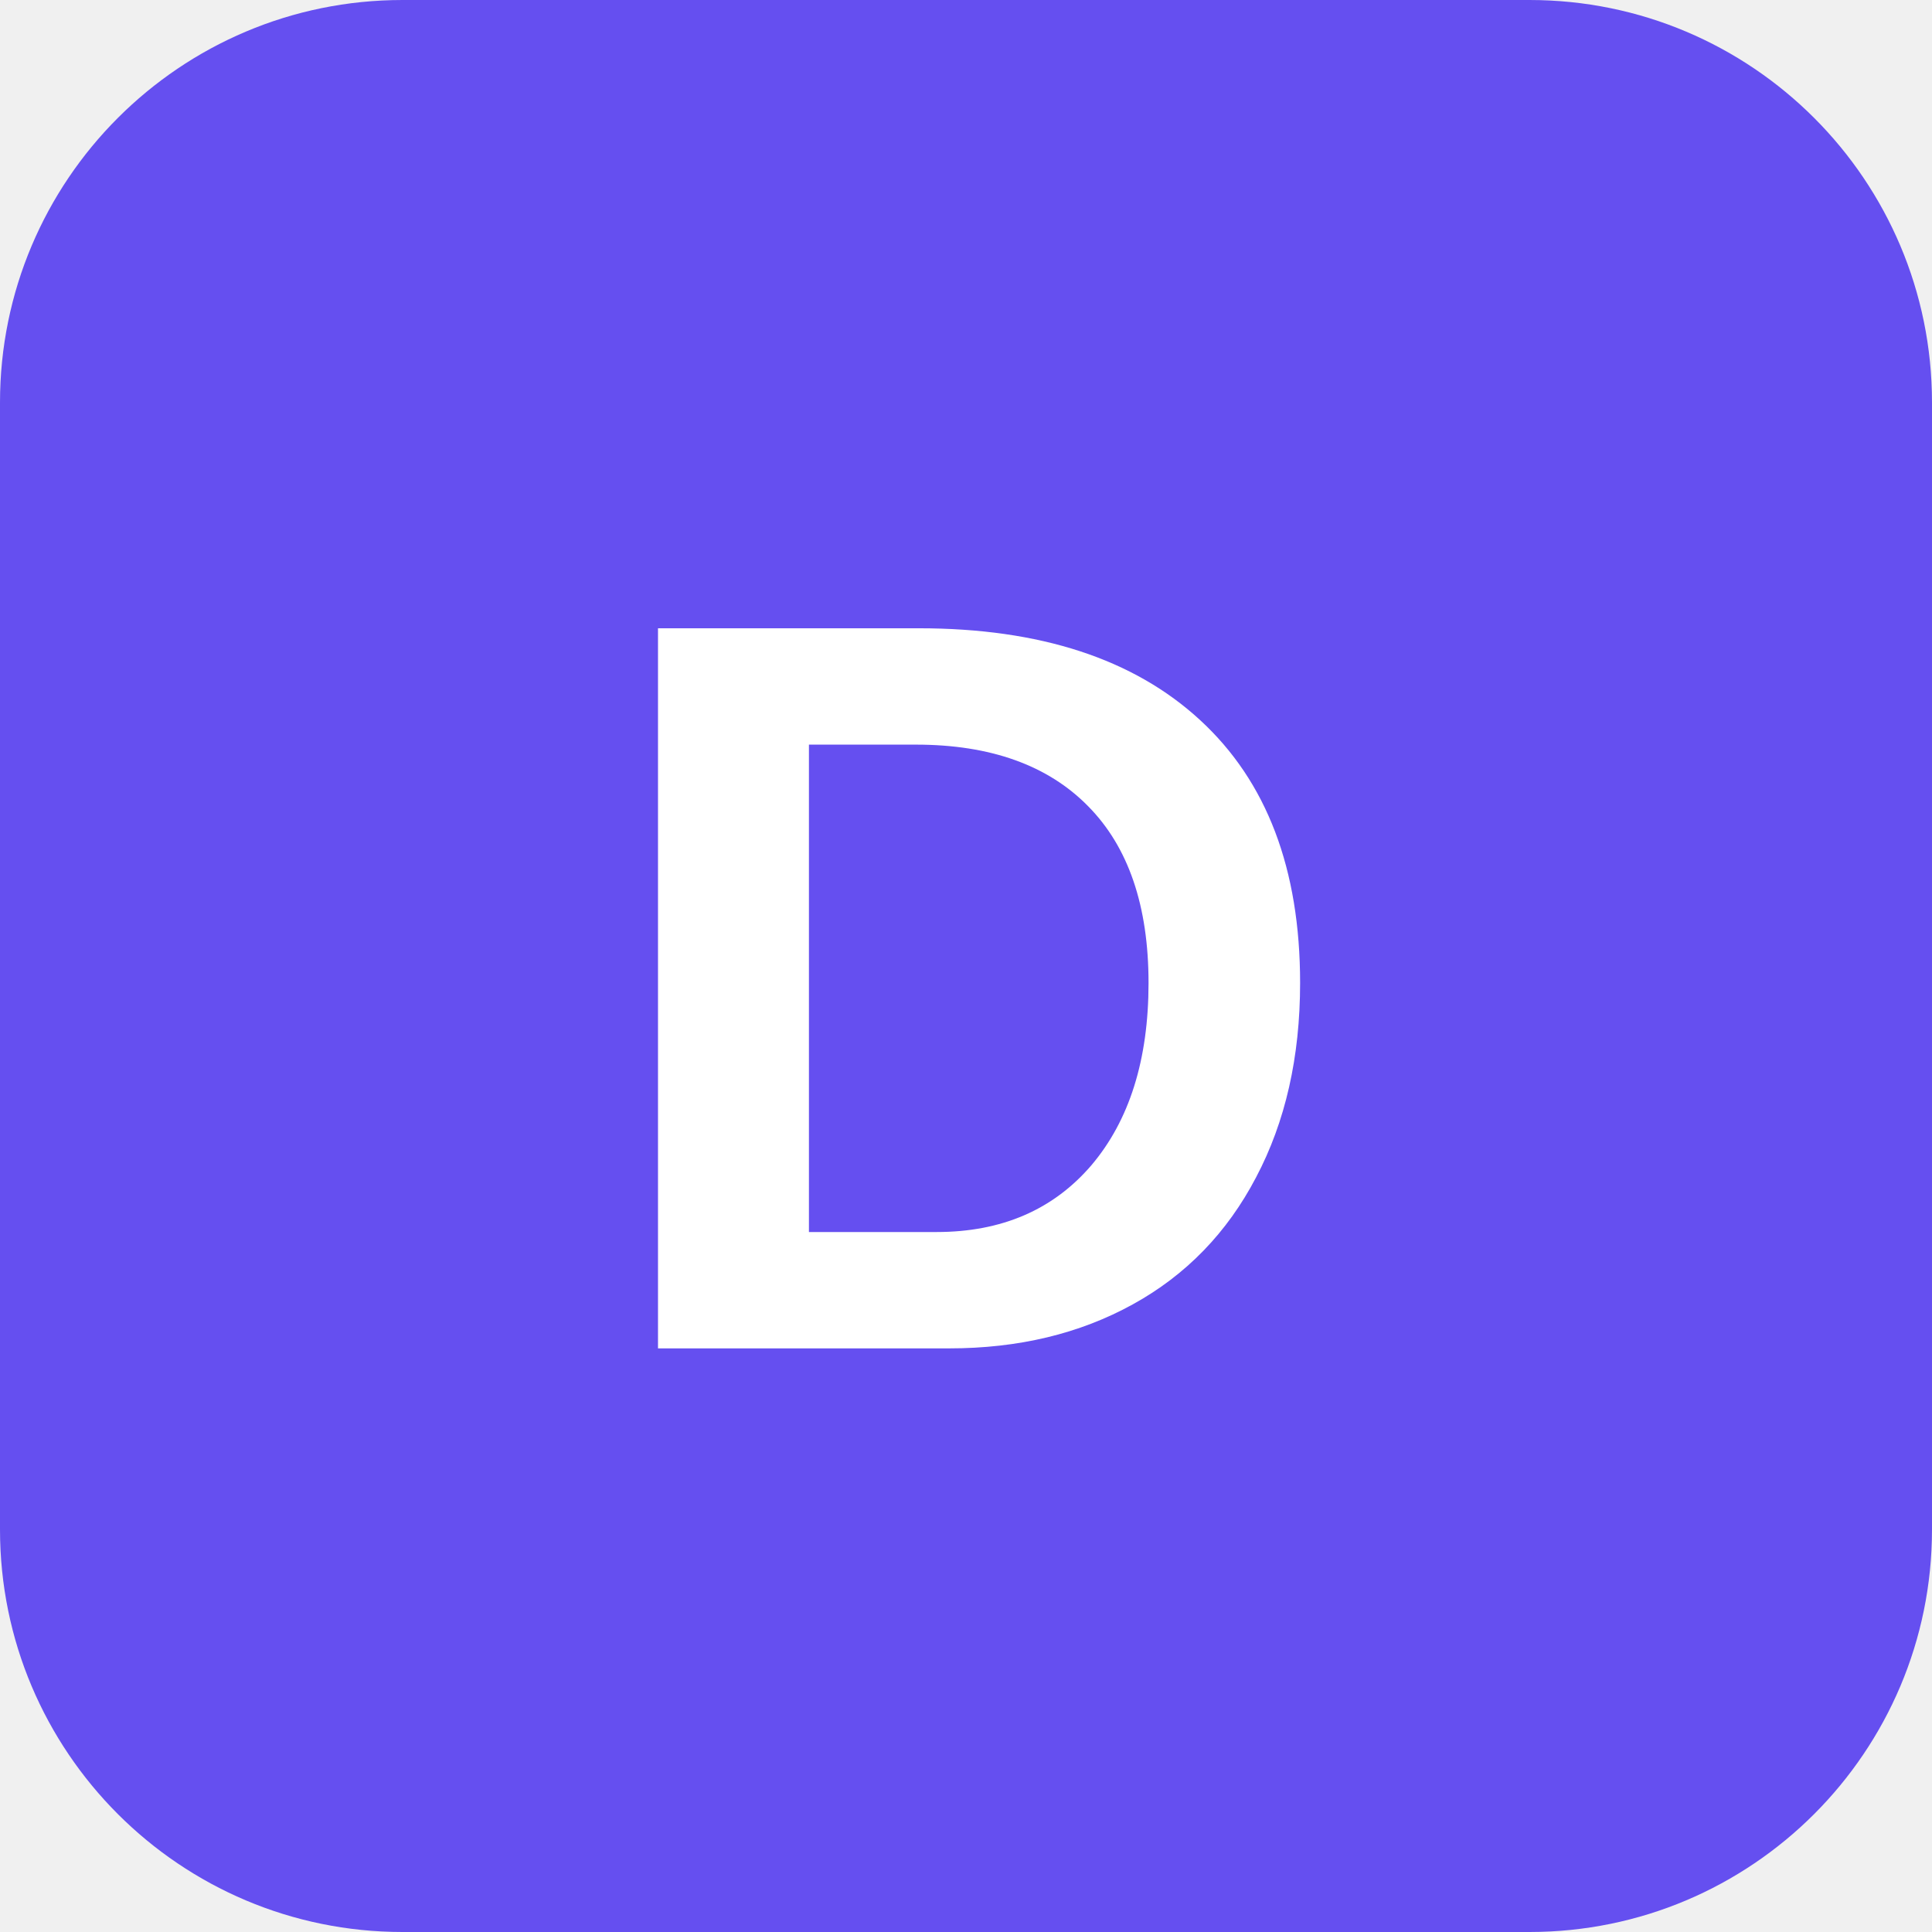
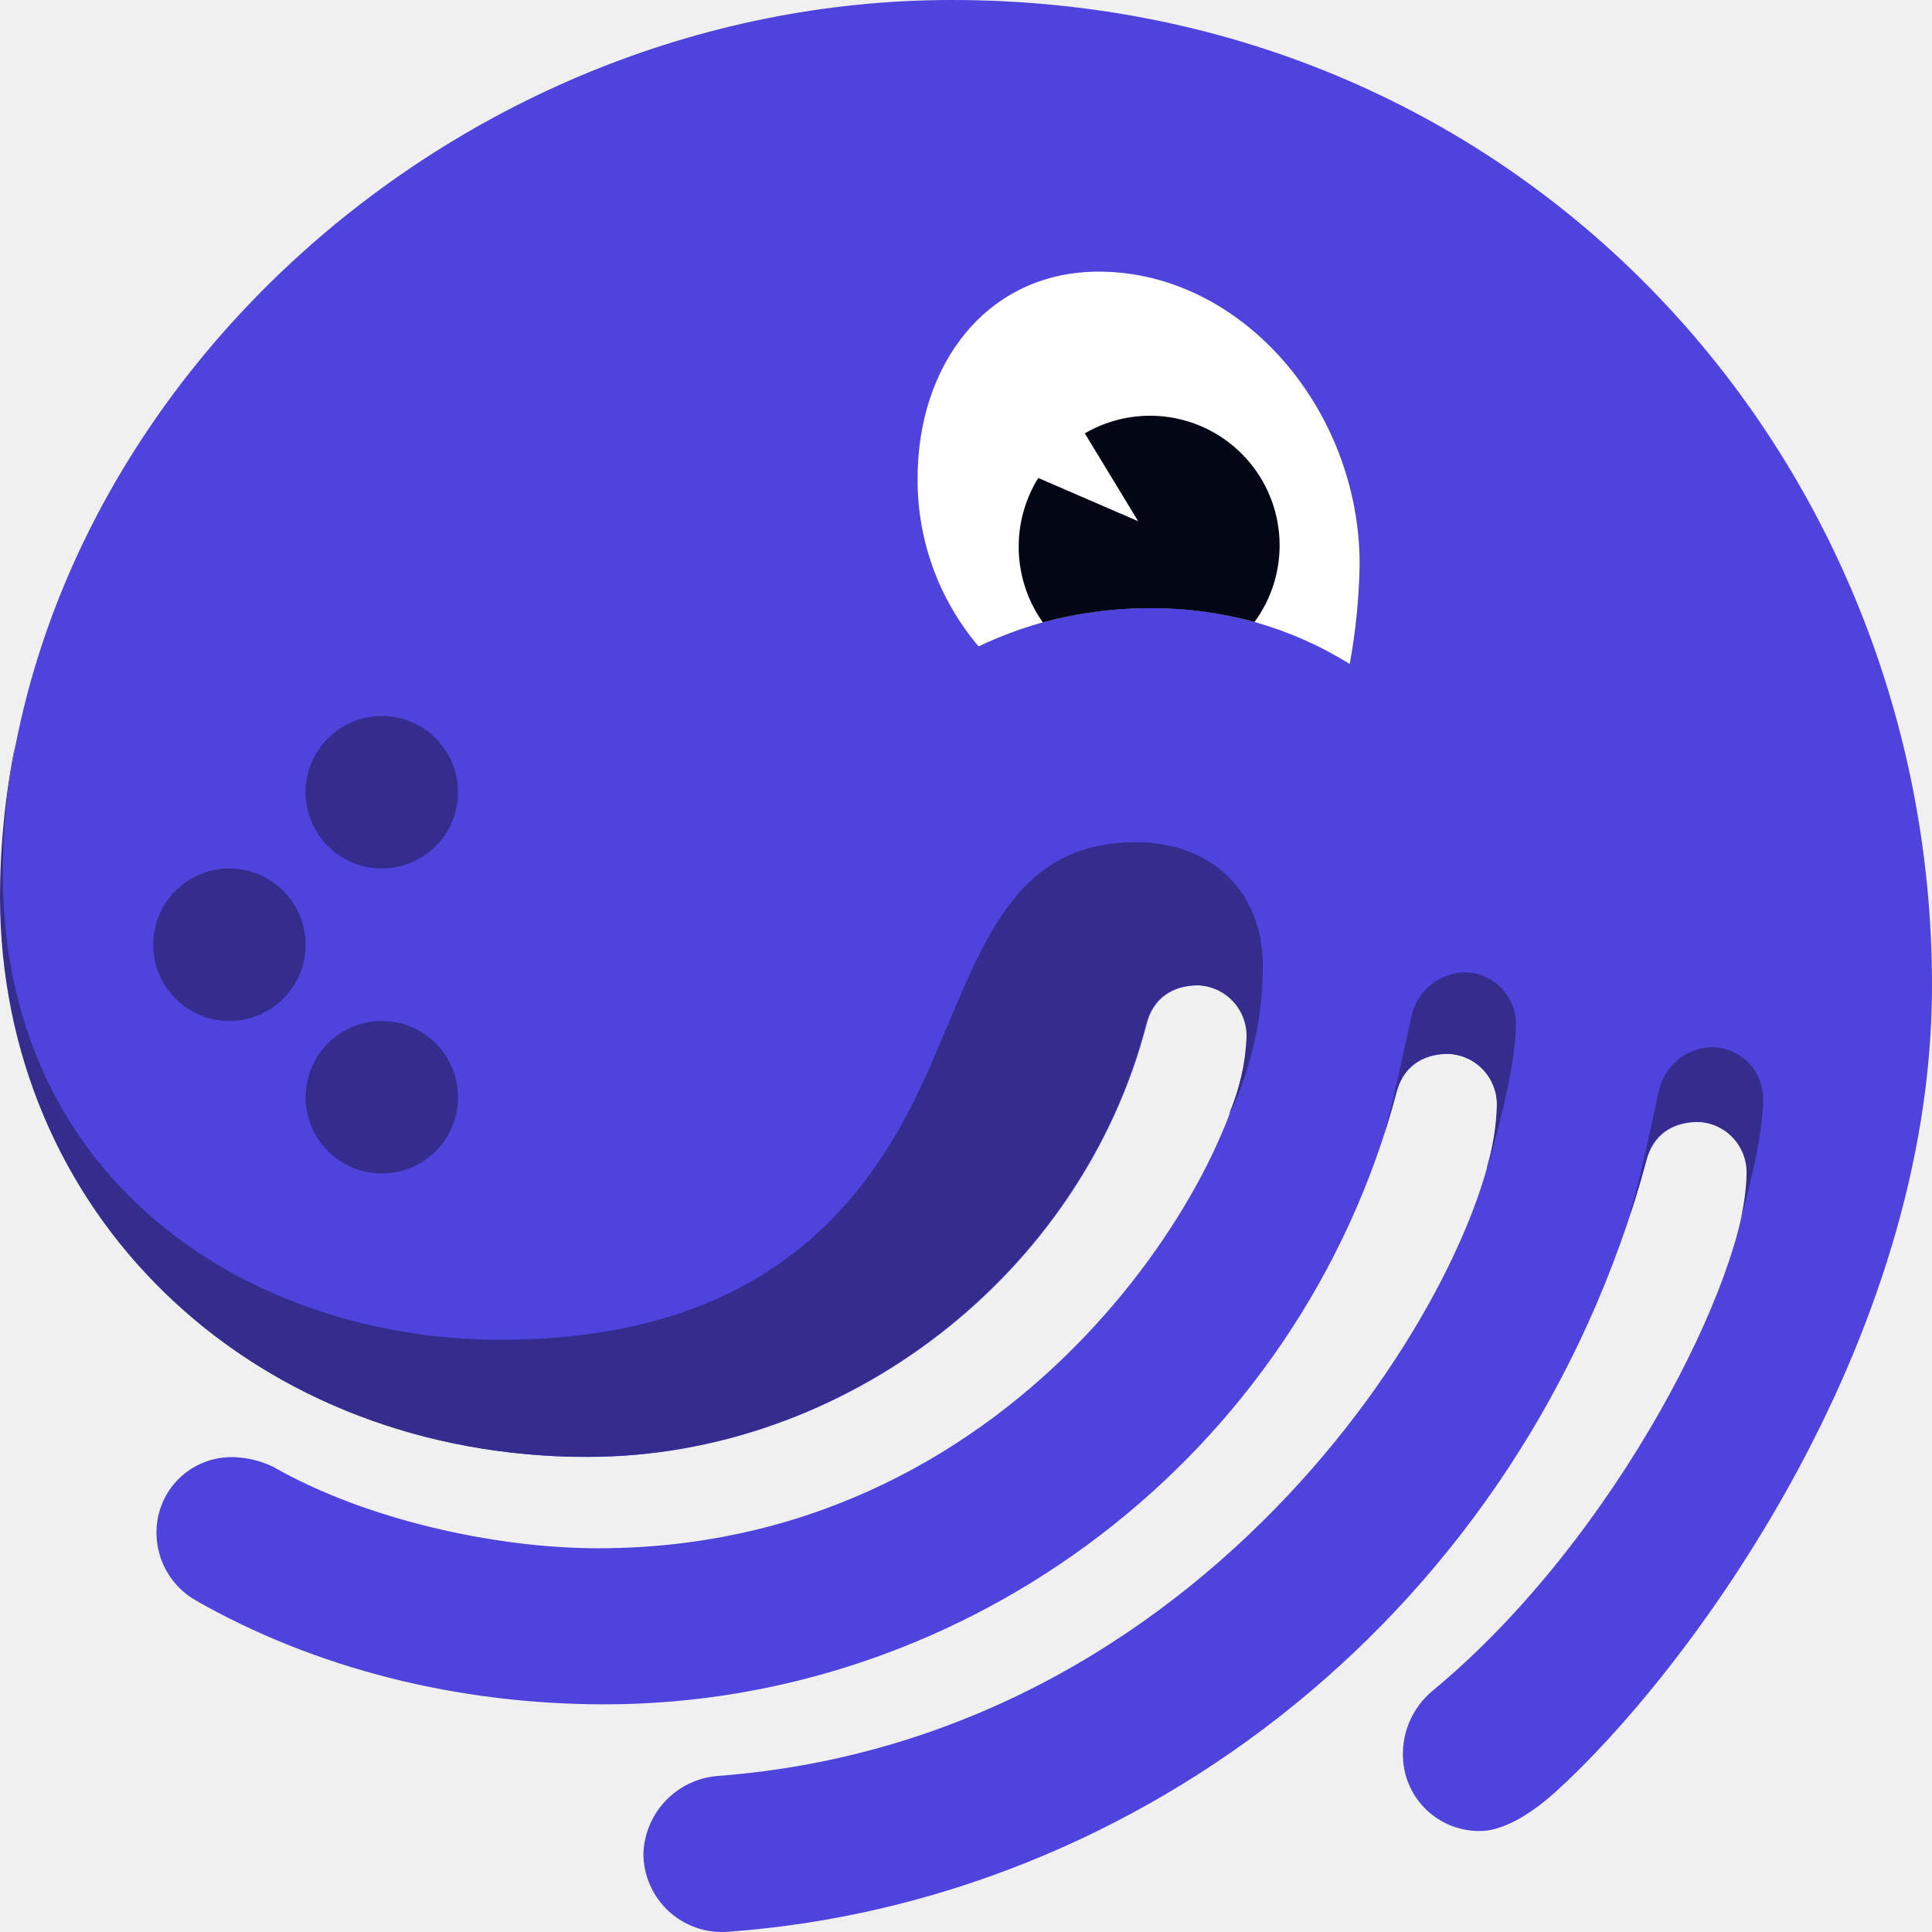
- <svg xmlns="http://www.w3.org/2000/svg" viewBox="0 0 48 48">
-   <rect width="48" height="48" rx="10" fill="#654FF0" />
-   <text x="24" y="33.5" text-anchor="middle" font-family="Arial, Helvetica, sans-serif" font-size="26" font-weight="700" fill="#ffffff">D</text>
+ <svg xmlns="http://www.w3.org/2000/svg" fill="none" viewBox="105 105 350 350">
+   <path d="M221.556 440.815C221.562 442.771 221.97 444.704 222.757 446.494C223.543 448.285 224.689 449.894 226.125 451.221C227.56 452.548 229.254 453.565 231.1 454.208C232.946 454.851 234.905 455.107 236.854 454.959C310.941 449.655 380.913 397.224 403.252 315.332C404.426 310.622 407.96 308.26 412.669 308.26C415.082 308.357 417.36 309.402 419.009 311.168C420.658 312.933 421.545 315.278 421.477 317.694C421.477 335.953 398.006 383.674 364.442 411.368C362.731 412.807 361.367 414.614 360.452 416.654C359.536 418.694 359.092 420.914 359.154 423.149C359.188 424.967 359.58 426.76 360.308 428.425C361.036 430.091 362.086 431.596 363.397 432.855C364.708 434.114 366.254 435.101 367.948 435.761C369.641 436.421 371.448 436.739 373.264 436.699C376.205 436.699 380.913 434.931 386.795 429.627C410.266 408.412 455 348.909 455 283.508C455 187.624 380.872 105 277.418 105C185.106 105 105.138 180.414 105.138 267.611C105.138 325.345 151.004 368.937 211.56 368.937C258.019 368.937 300.945 335.953 312.708 290.58C313.881 285.87 317.402 283.508 322.11 283.508C324.525 283.606 326.804 284.65 328.455 286.415C330.106 288.181 330.996 290.525 330.933 292.942C330.933 313.564 292.122 385.484 213.327 385.484C194.509 385.484 170.996 380.18 154.524 370.746C152.319 369.677 149.917 369.075 147.469 368.978C145.594 368.906 143.725 369.223 141.979 369.909C140.232 370.594 138.647 371.634 137.321 372.962C135.996 374.291 134.96 375.879 134.278 377.627C133.596 379.376 133.283 381.247 133.359 383.122C133.435 385.524 134.123 387.867 135.357 389.929C136.592 391.991 138.332 393.703 140.414 394.904C162.173 407.334 188.047 413.757 214.501 413.757C280.359 413.757 340.335 368.978 357.98 302.997C359.154 298.287 362.688 295.926 367.383 295.926C369.797 296.023 372.077 297.067 373.728 298.832C375.379 300.598 376.269 302.943 376.205 305.359C376.205 332.459 327.992 419.655 235.087 426.727C231.492 426.994 228.123 428.579 225.625 431.18C223.128 433.78 221.679 437.211 221.556 440.815V440.815Z" fill="#4F43DD" />
+   <path d="M313.62 215.178C326.301 215.083 338.748 218.589 349.517 225.288C350.605 219.33 351.206 213.292 351.312 207.236C351.312 179.266 329.995 154.211 304.038 154.211C283.853 154.211 271.233 170.937 271.233 191.6C271.137 202.763 275.057 213.588 282.279 222.098C292.062 217.431 302.782 215.064 313.62 215.178V215.178Z" fill="white" />
+   <path d="M374.439 316.505C378.042 304.185 379.63 295.635 379.63 290.083C379.52 287.685 378.493 285.421 376.761 283.76C375.028 282.099 372.724 281.168 370.325 281.16C368.089 281.202 365.932 281.99 364.196 283.399C362.46 284.808 361.244 286.757 360.743 288.936C359.762 292.983 357.664 303.95 355.593 310.912C356.449 308.306 357.231 305.658 357.94 302.97C359.114 298.246 362.648 295.898 367.342 295.898C369.756 295.991 372.035 297.033 373.687 298.796C375.338 300.559 376.228 302.902 376.165 305.318C376.054 309.115 375.446 312.881 374.356 316.519L374.439 316.505Z" fill="#352D8E" />
+   <path d="M424.418 303.632C424.305 301.237 423.278 298.977 421.55 297.317C419.821 295.658 417.522 294.724 415.126 294.709C412.893 294.754 410.739 295.543 409.006 296.952C407.272 298.36 406.059 300.308 405.558 302.485C404.564 306.629 402.424 317.761 400.325 324.709H400.422C401.444 321.615 402.396 318.48 403.183 315.289C404.357 310.565 407.891 308.217 412.599 308.217C415.012 308.311 417.29 309.353 418.939 311.116C420.588 312.88 421.475 315.223 421.408 317.637C421.341 320.569 420.938 323.485 420.207 326.325C423.134 316.049 424.418 308.618 424.418 303.632Z" fill="#352D8E" />
+   <path d="M313.619 215.178C319.921 215.166 326.196 216.007 332.272 217.678C335.462 213.326 337.056 208.008 336.786 202.618C336.516 197.228 334.398 192.095 330.789 188.084C327.18 184.073 322.3 181.428 316.97 180.594C311.64 179.761 306.185 180.789 301.524 183.507L311.189 199.419L293.089 191.587C290.637 195.545 289.407 200.139 289.555 204.793C289.702 209.446 291.22 213.953 293.917 217.747C300.34 216.016 306.967 215.152 313.619 215.178V215.178Z" fill="#030615" />
+   <path d="M174.172 317.583C181.797 317.583 187.979 311.399 187.979 303.771C187.979 296.143 181.797 289.959 174.172 289.959C166.547 289.959 160.365 296.143 160.365 303.771C160.365 311.399 166.547 317.583 174.172 317.583Z" fill="#352D8E" />
+   <path d="M174.172 262.335C181.797 262.335 187.979 256.151 187.979 248.523C187.979 240.895 181.797 234.711 174.172 234.711C166.547 234.711 160.365 240.895 160.365 248.523C160.365 256.151 166.547 262.335 174.172 262.335Z" fill="#352D8E" />
+   <path d="M146.558 289.958C154.183 289.958 160.364 283.774 160.364 276.146C160.364 268.518 154.183 262.334 146.558 262.334C138.932 262.334 132.751 268.518 132.751 276.146C132.751 283.774 138.932 289.958 146.558 289.958Z" fill="#352D8E" />
+   <path d="M208.688 368.91H211.45C257.909 368.91 300.835 335.927 312.598 290.554C313.771 285.844 317.292 283.482 322 283.482C324.415 283.579 326.694 284.624 328.345 286.389C329.996 288.155 330.886 290.499 330.823 292.916C330.612 297.737 329.522 302.479 327.606 306.908C327.939 306.393 328.23 305.853 328.476 305.292C331.969 297.304 333.774 288.679 333.777 279.96C333.777 266.41 324.361 257.571 310.844 257.571C287.276 257.571 282.554 278.151 272.614 300.154C262.3 322.999 243.357 347.709 195.586 347.709C145.951 347.709 94.949 312.944 107.389 242.253C107.54 241.369 107.665 240.582 107.761 239.85C105.939 248.982 105.014 258.272 105 267.584C105.138 324.491 149.582 367.585 208.688 368.91Z" fill="#352D8E" />
</svg>
